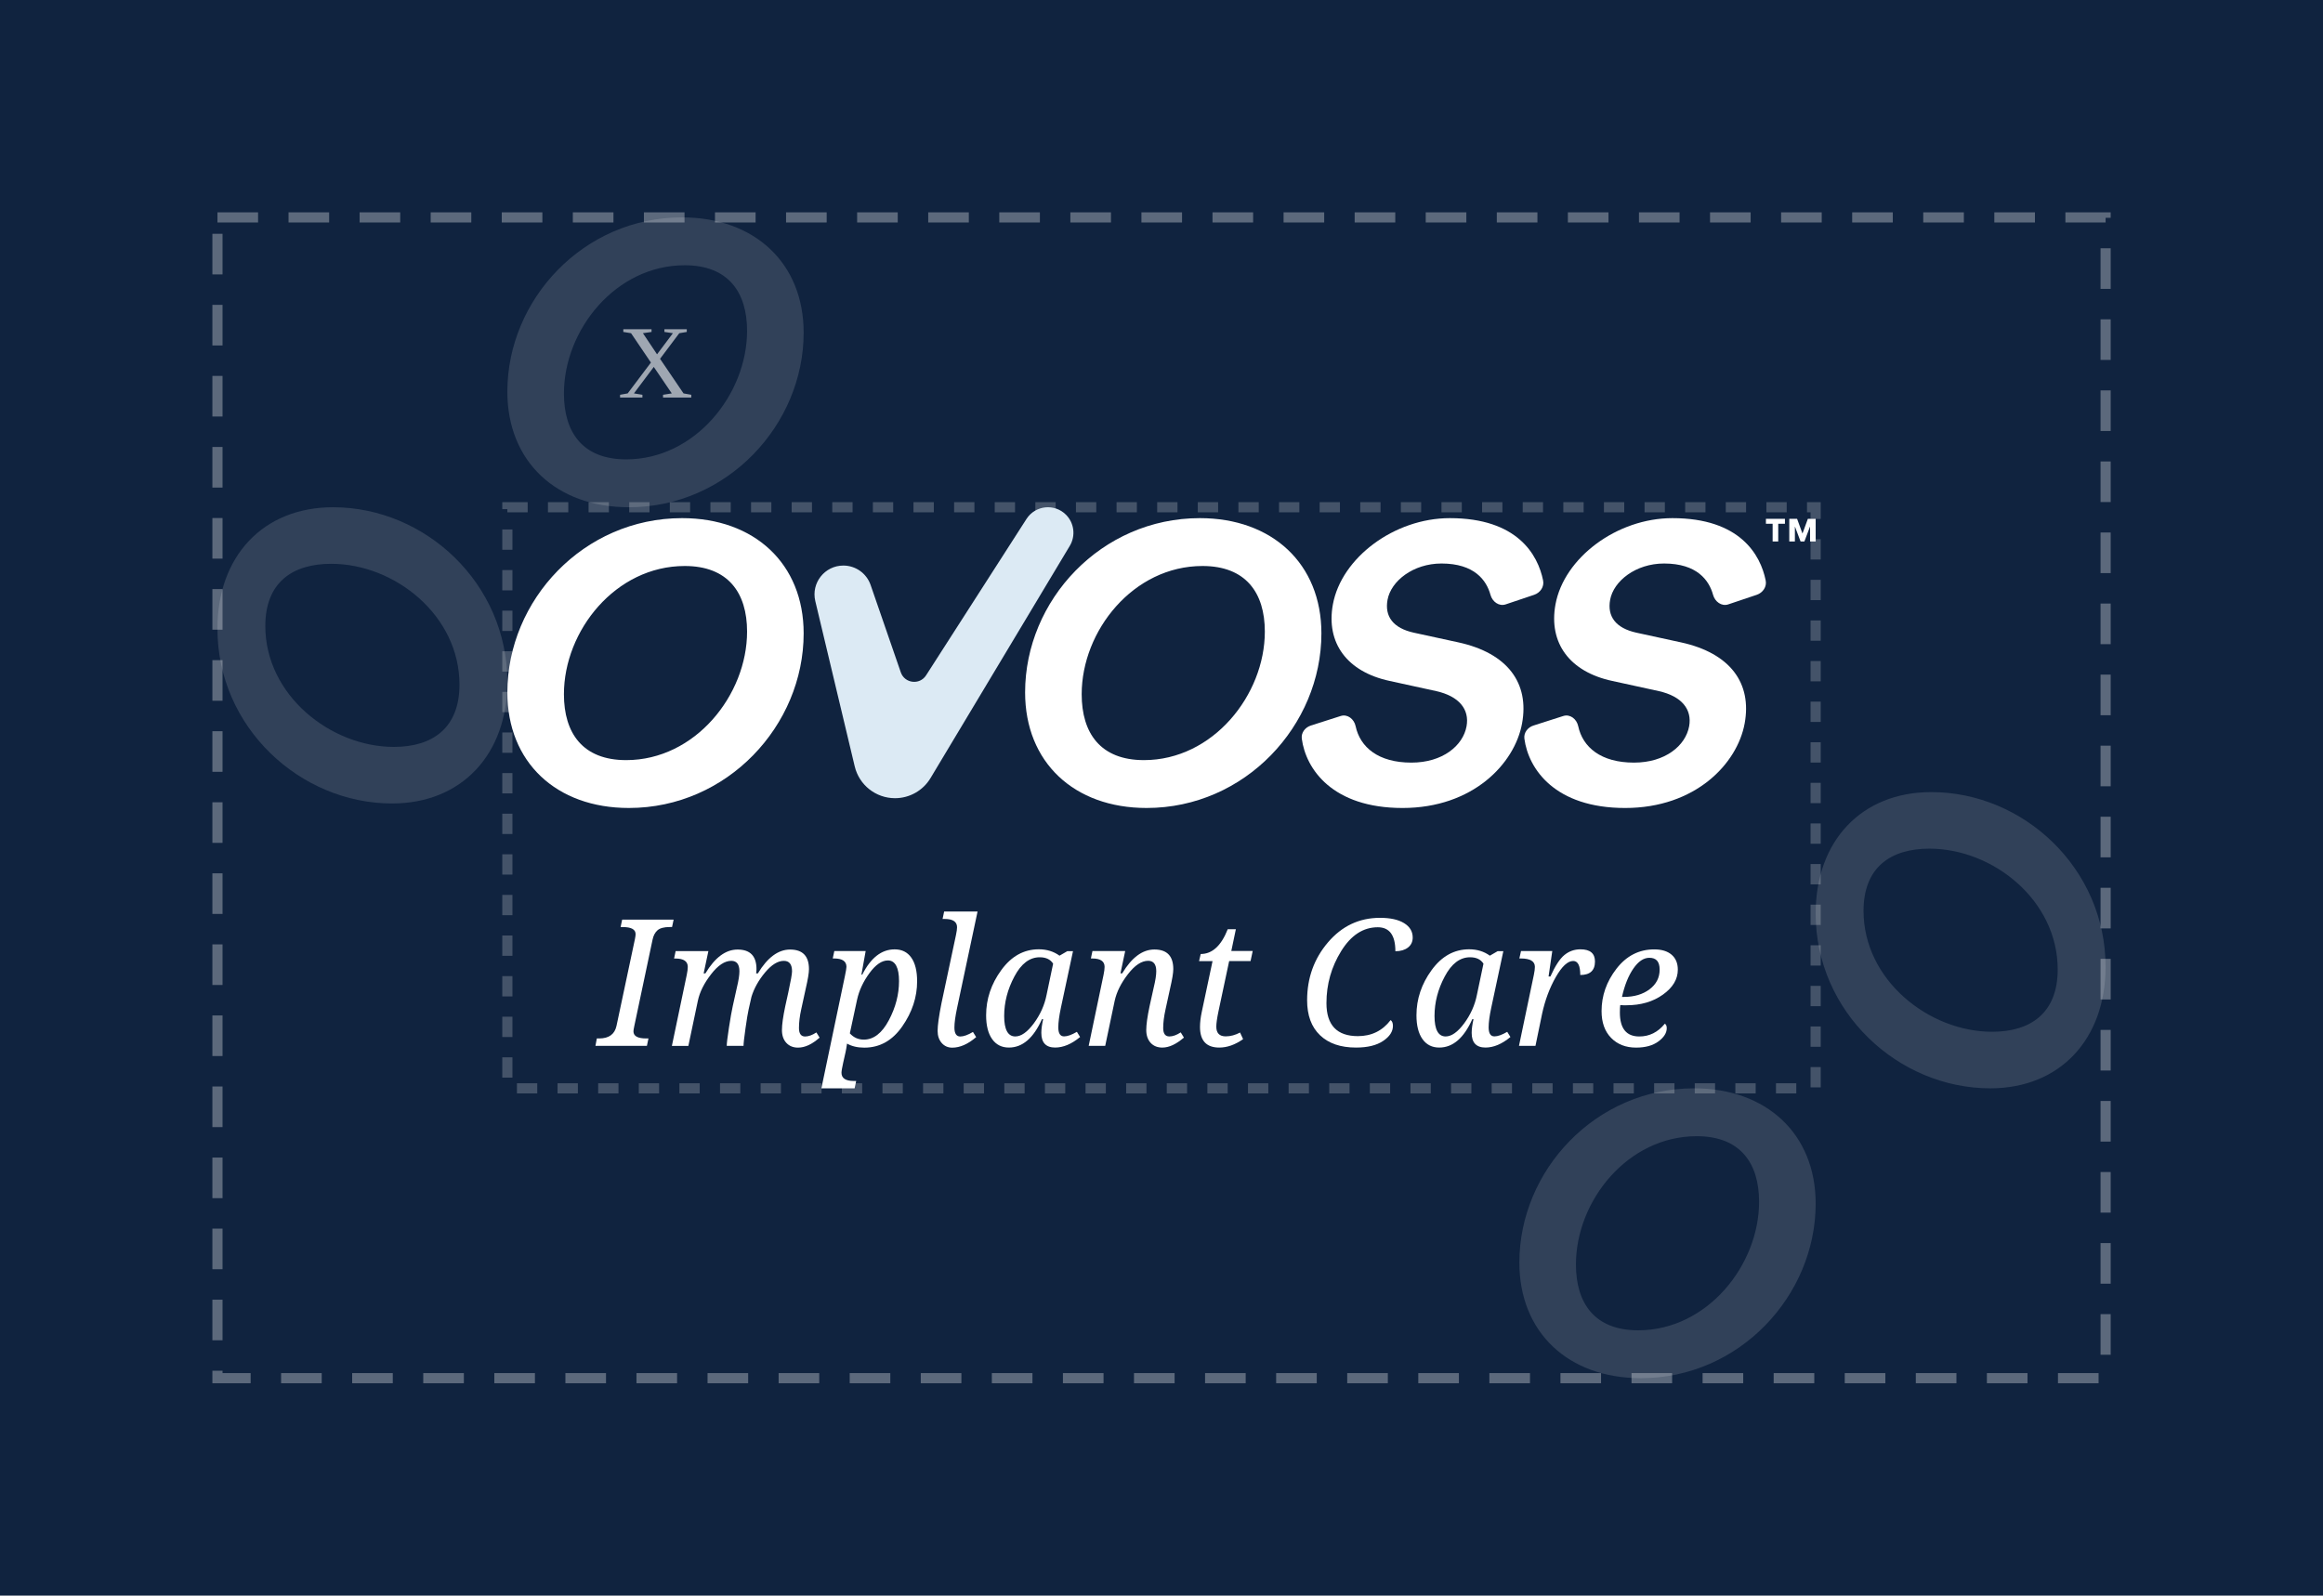
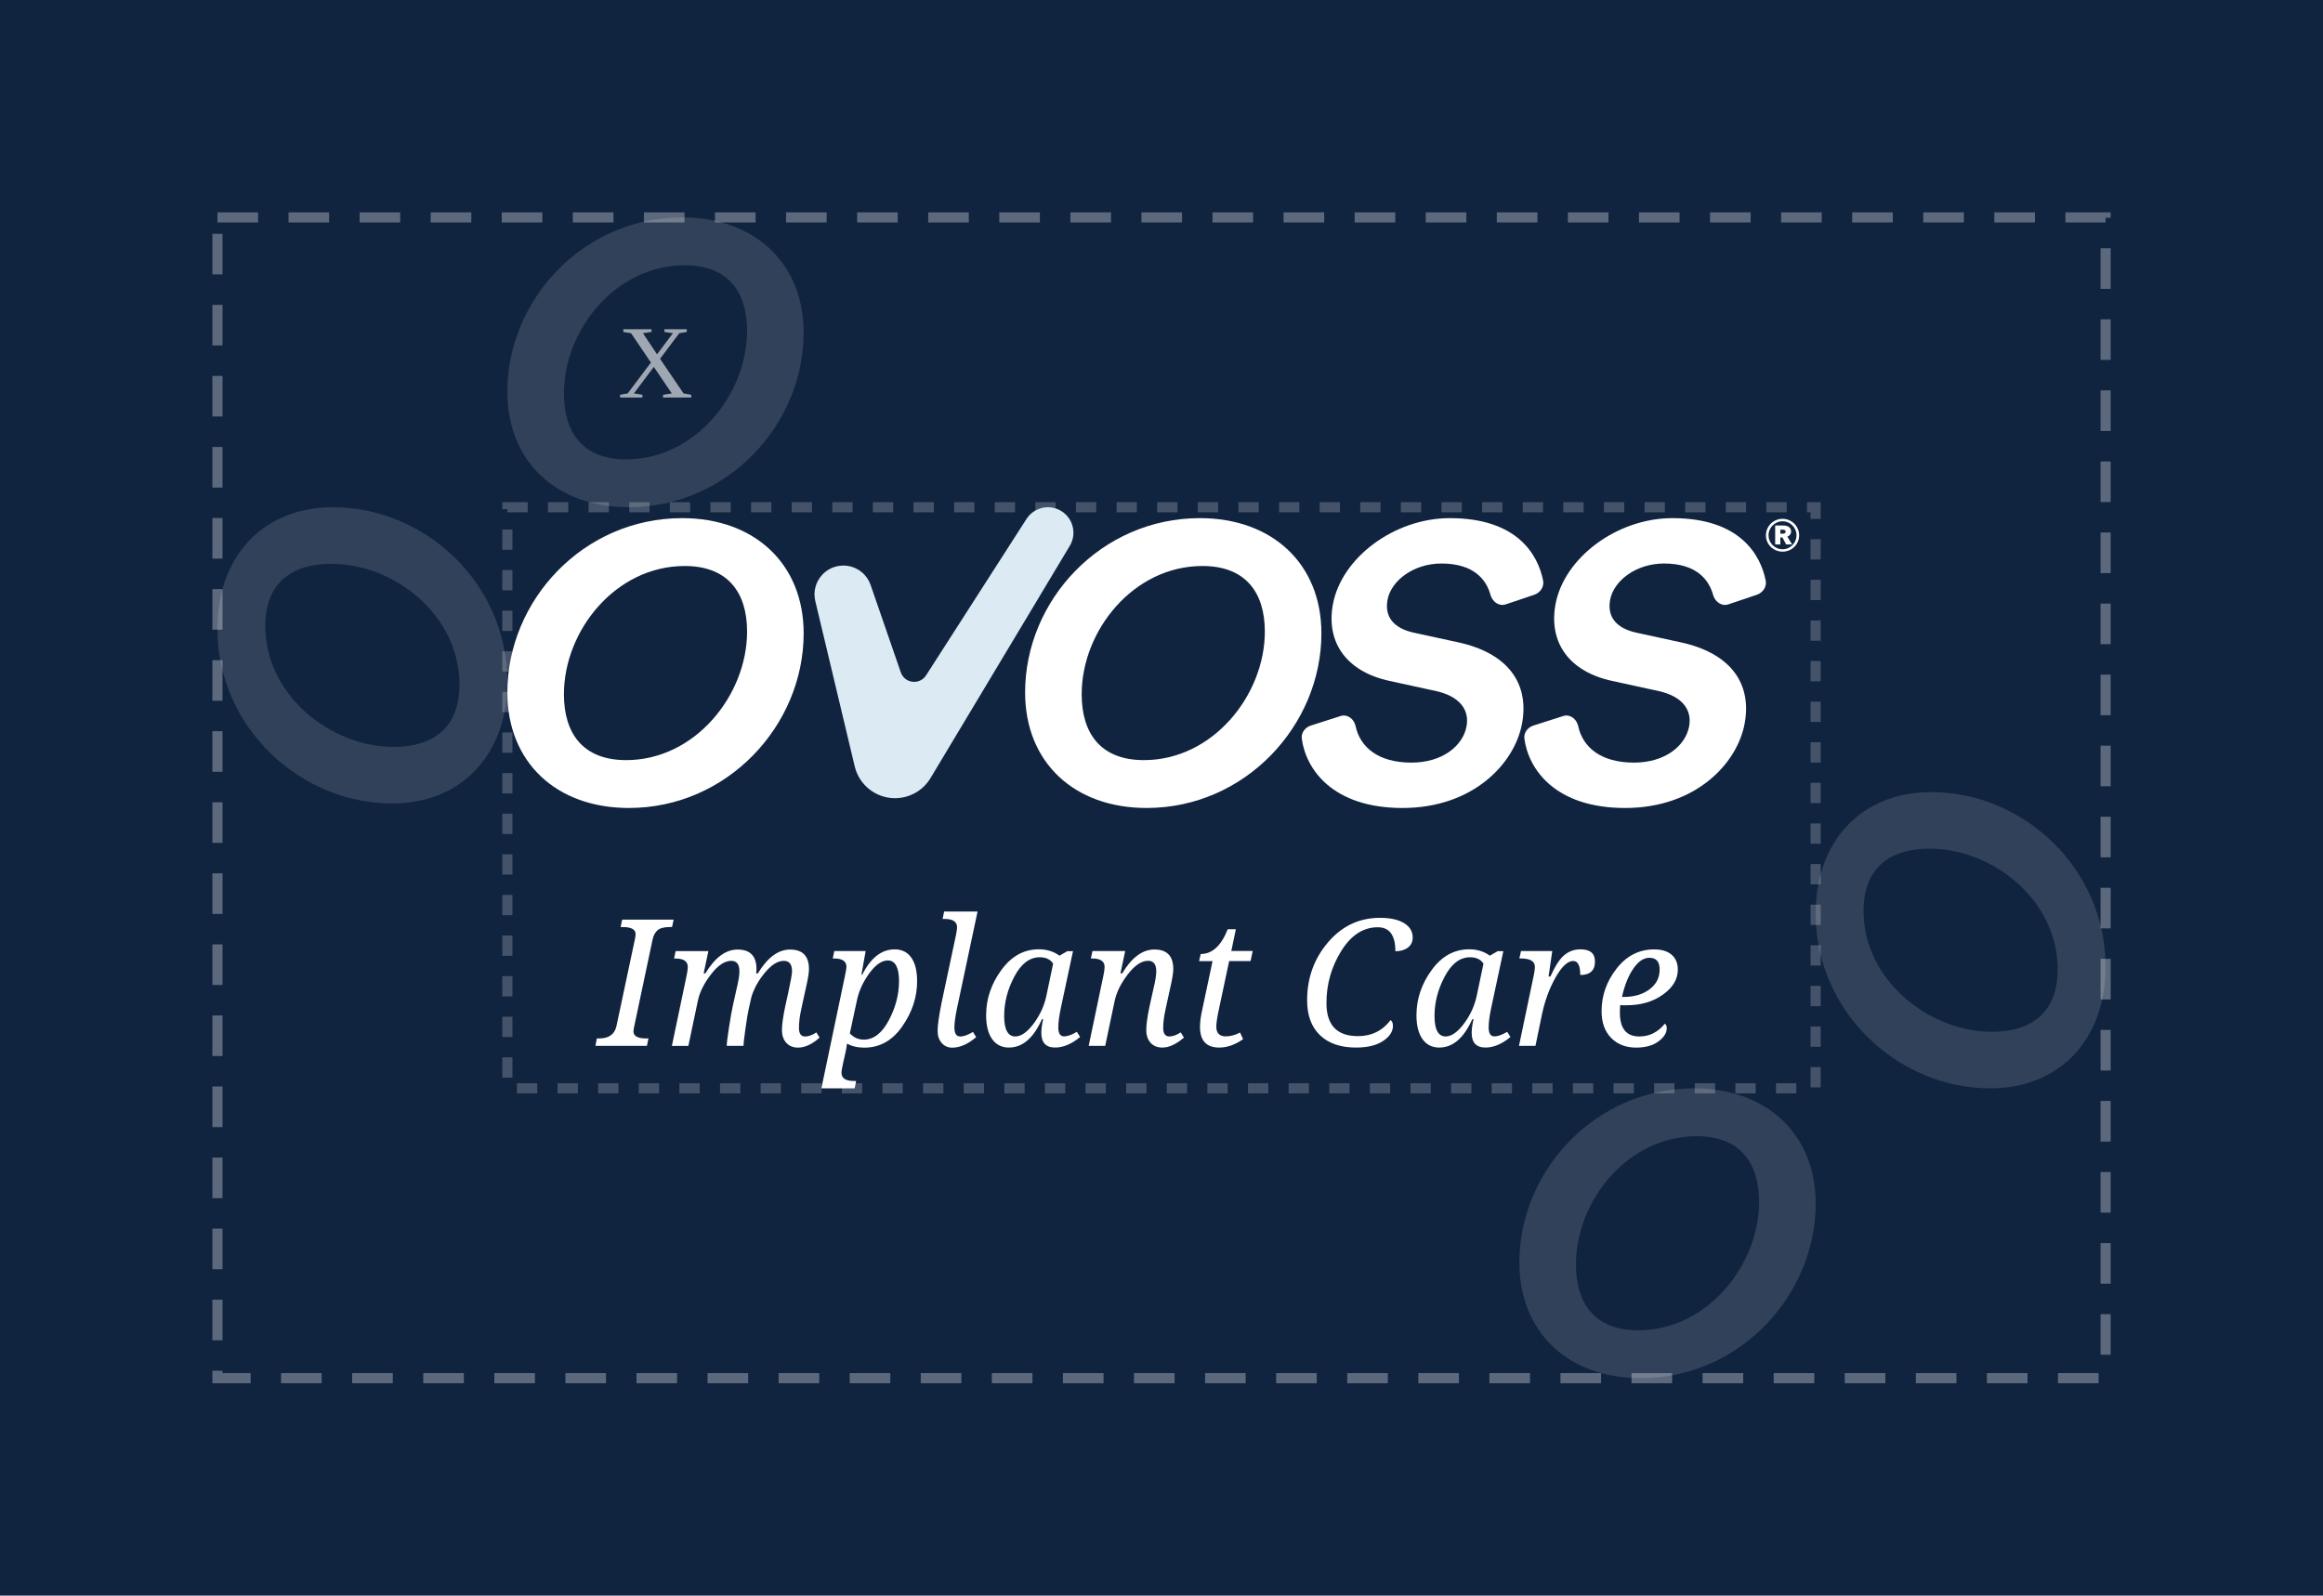
<svg class="diagram" viewBox="-63.46 -63.46 290.56 199.62" role="img" aria-label="Clear space around the implant care">
  <rect x="-63.46" y="-63.46" width="290.56" height="199.62" fill="#10233F" />
  <g fill="#FFFFFF" opacity=".14">
    <path d="M37.061,15.780C37.061,27.295 27.522,37.625 15.195,37.625C6.122,37.625 0.000,31.905 0.000,23.162C0.000,11.637 9.519,1.363 21.857,1.363C30.896,1.363 37.061,7.057 37.061,15.780ZM29.984,15.556C29.984,10.686 27.595,7.351 22.190,7.351C13.533,7.351 7.076,15.449 7.076,23.396C7.076,28.274 9.432,31.637 14.862,31.637C23.495,31.637 29.984,23.480 29.984,15.556Z" transform="translate(0.000,-36.262) scale(1) translate(-0.000,-1.363)" />
    <path d="M37.061,15.780C37.061,27.295 27.522,37.625 15.195,37.625C6.122,37.625 0.000,31.905 0.000,23.162C0.000,11.637 9.519,1.363 21.857,1.363C30.896,1.363 37.061,7.057 37.061,15.780ZM29.984,15.556C29.984,10.686 27.595,7.351 22.190,7.351C13.533,7.351 7.076,15.449 7.076,23.396C7.076,28.274 9.432,31.637 14.862,31.637C23.495,31.637 29.984,23.480 29.984,15.556Z" transform="translate(0.000,0.000) rotate(90) scale(1) translate(-0.000,-1.363)" />
    <path d="M37.061,15.780C37.061,27.295 27.522,37.625 15.195,37.625C6.122,37.625 0.000,31.905 0.000,23.162C0.000,11.637 9.519,1.363 21.857,1.363C30.896,1.363 37.061,7.057 37.061,15.780ZM29.984,15.556C29.984,10.686 27.595,7.351 22.190,7.351C13.533,7.351 7.076,15.449 7.076,23.396C7.076,28.274 9.432,31.637 14.862,31.637C23.495,31.637 29.984,23.480 29.984,15.556Z" transform="translate(126.582,72.699) scale(1) translate(-0.000,-1.363)" />
    <path d="M37.061,15.780C37.061,27.295 27.522,37.625 15.195,37.625C6.122,37.625 0.000,31.905 0.000,23.162C0.000,11.637 9.519,1.363 21.857,1.363C30.896,1.363 37.061,7.057 37.061,15.780ZM29.984,15.556C29.984,10.686 27.595,7.351 22.190,7.351C13.533,7.351 7.076,15.449 7.076,23.396C7.076,28.274 9.432,31.637 14.862,31.637C23.495,31.637 29.984,23.480 29.984,15.556Z" transform="translate(199.905,35.638) rotate(90) scale(1) translate(-0.000,-1.363)" />
  </g>
  <rect x="-36.26" y="-36.26" width="236.17" height="145.22" fill="none" stroke="#FFFFFF" stroke-opacity=".32" stroke-width="1.27" stroke-dasharray="5.08 3.81" />
  <rect x="0" y="0" width="163.64" height="72.70" fill="none" stroke="#FFFFFF" stroke-opacity=".22" stroke-width="1.27" stroke-dasharray="2.54 2.54" />
  <g>
    <g>
      <path fill="#FFFFFF" d="M37.061,15.780C37.061,27.295 27.522,37.625 15.195,37.625C6.122,37.625 0.000,31.905 0.000,23.162C0.000,11.637 9.519,1.363 21.857,1.363C30.896,1.363 37.061,7.057 37.061,15.780ZM29.984,15.556C29.984,10.686 27.595,7.351 22.190,7.351C13.533,7.351 7.076,15.449 7.076,23.396C7.076,28.274 9.432,31.637 14.862,31.637C23.495,31.637 29.984,23.480 29.984,15.556Z" />
      <path fill="#DCEAF4" d="M48.487,36.400L48.487,36.400C46.089,36.400 44.004,34.754 43.448,32.421L38.517,11.741C37.976,9.473 39.696,7.296 42.026,7.296L42.026,7.296C43.565,7.296 44.934,8.272 45.436,9.726L49.210,20.652C49.693,22.049 51.575,22.275 52.373,21.030L64.931,1.467C66.033,-0.250 68.441,-0.505 69.878,0.943L69.878,0.943C70.906,1.978 71.100,3.579 70.350,4.830L52.930,33.884C51.994,35.445 50.307,36.400 48.487,36.400Z" />
      <path fill="#FFFFFF" d="M101.821,15.780C101.821,27.295 92.282,37.625 79.956,37.625C70.883,37.625 64.760,31.905 64.760,23.162C64.760,11.637 74.279,1.363 86.616,1.363C95.654,1.363 101.821,7.058 101.821,15.780ZM94.745,15.556C94.745,10.687 92.353,7.351 86.949,7.351C78.293,7.351 71.837,15.450 71.837,23.396C71.837,28.274 74.192,31.637 79.623,31.637C88.256,31.637 94.745,23.480 94.745,15.556Z" />
      <path fill="#FFFFFF" d="M106.097,27.380C106.663,30.032 108.943,31.949 113.076,31.949C116.995,31.949 119.531,29.821 119.974,27.409C120.365,25.281 119.036,23.647 116.198,23.007L110.368,21.733C105.031,20.596 102.371,16.980 103.258,12.151C104.327,6.330 110.930,1.364 117.883,1.364C126.345,1.364 128.904,5.953 129.551,9.162C129.710,9.951 129.194,10.698 128.431,10.955L124.869,12.153C124.028,12.435 123.203,11.814 122.968,10.959C122.470,9.139 120.962,7.040 116.841,7.040C113.289,7.040 110.523,9.238 110.093,11.581C109.715,13.640 110.769,15.128 113.405,15.699L118.952,16.905C125.134,18.254 127.844,22.016 126.919,27.052C125.994,32.088 120.765,37.626 111.967,37.626C103.212,37.626 99.871,32.770 99.368,28.955C99.269,28.206 99.787,27.538 100.506,27.309L104.234,26.118C105.089,25.845 105.910,26.502 106.097,27.380Z" />
      <path fill="#FFFFFF" d="M133.939,27.380C134.505,30.032 136.785,31.949 140.918,31.949C144.837,31.949 147.373,29.821 147.816,27.409C148.207,25.281 146.878,23.647 144.039,23.007L138.210,21.733C132.873,20.596 130.213,16.980 131.100,12.151C132.169,6.330 138.772,1.364 145.725,1.364C154.187,1.364 156.745,5.953 157.392,9.162C157.552,9.951 157.036,10.698 156.273,10.955L152.711,12.153C151.870,12.435 151.044,11.814 150.810,10.959C150.312,9.139 148.804,7.040 144.682,7.040C141.130,7.040 138.365,9.238 137.935,11.581C137.557,13.640 138.611,15.128 141.247,15.699L146.794,16.905C152.976,18.254 155.686,22.016 154.761,27.052C153.836,32.088 148.607,37.626 139.809,37.626C131.053,37.626 127.712,32.770 127.210,28.955C127.111,28.206 127.629,27.538 128.348,27.309L132.076,26.118C132.931,25.845 133.752,26.502 133.939,27.380Z" />
-       <path fill="#FFFFFF" d="M158.260,2.067L157.421,2.067L157.421,1.448L159.800,1.448L159.800,2.067L158.961,2.067L158.961,4.281L158.260,4.281L158.260,2.067L158.260,2.067ZM160.343,1.448L161.319,1.448L161.993,3.290L162.667,1.448L163.643,1.448L163.643,4.280L162.942,4.280L162.942,2.438L162.928,2.438L162.234,4.280L161.753,4.280L161.059,2.438L161.045,2.438L161.045,4.280L160.343,4.280L160.343,1.448L160.343,1.448Z" />
+       <path fill="#FFFFFF" d="M161.574 3.516Q161.574 3.944 161.410 4.317Q161.246 4.691 160.969 4.964Q160.691 5.237 160.313 5.396Q159.935 5.556 159.507 5.556Q159.079 5.556 158.696 5.396Q158.314 5.237 158.031 4.964Q157.749 4.691 157.585 4.317Q157.421 3.944 157.421 3.516Q157.421 3.087 157.585 2.710Q157.749 2.332 158.031 2.054Q158.314 1.776 158.696 1.612Q159.079 1.448 159.507 1.448Q159.935 1.448 160.313 1.612Q160.691 1.776 160.969 2.054Q161.246 2.332 161.410 2.710Q161.574 3.087 161.574 3.516ZM161.246 3.516Q161.246 3.151 161.110 2.832Q160.973 2.514 160.736 2.272Q160.500 2.031 160.185 1.894Q159.871 1.758 159.507 1.758Q159.142 1.758 158.824 1.894Q158.505 2.031 158.264 2.272Q158.022 2.514 157.886 2.832Q157.749 3.151 157.749 3.516Q157.749 3.871 157.886 4.190Q158.022 4.508 158.264 4.745Q158.505 4.982 158.824 5.119Q159.142 5.255 159.507 5.255Q159.871 5.255 160.185 5.119Q160.500 4.982 160.736 4.745Q160.973 4.508 161.110 4.190Q161.246 3.871 161.246 3.516ZM159.944 4.654 159.489 3.780H159.224V4.654H158.578V2.286H159.598Q159.771 2.286 159.944 2.322Q160.117 2.359 160.258 2.445Q160.399 2.532 160.486 2.678Q160.572 2.823 160.572 3.033Q160.572 3.270 160.440 3.438Q160.308 3.607 160.099 3.680L160.700 4.654ZM159.889 3.042Q159.889 2.924 159.785 2.869Q159.680 2.814 159.571 2.814H159.224V3.306H159.571Q159.698 3.306 159.794 3.233Q159.889 3.160 159.889 3.042Z" />
      <path fill="#FFFFFF" d="M144.787,64.621C144.938,64.716 145.016,64.900 145.016,65.174C145.016,65.766 144.670,66.319 143.971,66.833C143.278,67.347 142.345,67.604 141.177,67.604C139.886,67.604 138.847,67.196 138.054,66.386C137.261,65.570 136.864,64.458 136.864,63.039C136.864,61.111 137.484,59.340 138.730,57.731C139.976,56.122 141.552,55.317 143.451,55.317C144.390,55.317 145.110,55.540 145.630,55.987C146.144,56.434 146.401,57.054 146.401,57.853C146.401,59.049 145.781,60.088 144.535,60.976C143.295,61.864 141.775,62.306 139.981,62.306L139.601,62.306C139.472,62.306 139.338,62.300 139.199,62.284C139.171,62.485 139.154,62.798 139.154,63.211C139.154,65.211 139.964,66.211 141.584,66.211C142.847,66.211 143.908,65.680 144.769,64.624L144.787,64.621ZM139.417,61.263L139.635,61.263C140.937,61.263 142.015,60.945 142.859,60.313C143.703,59.682 144.127,58.860 144.127,57.849C144.127,56.838 143.697,56.368 142.842,56.368C142.127,56.368 141.462,56.815 140.842,57.715C140.222,58.609 139.747,59.794 139.417,61.263L139.417,61.263Z" />
      <path fill="#FFFFFF" d="M134.199,58.514C134.199,57.346 133.903,56.765 133.311,56.765C132.629,56.765 131.903,57.441 131.132,58.788C130.367,60.135 129.797,61.660 129.428,63.358L128.596,67.386L126.534,67.386L128.395,58.497C128.479,58.089 128.524,57.754 128.524,57.502C128.524,56.804 127.937,56.452 126.764,56.452L126.580,56.452L126.787,55.525L130.698,55.525L130.234,58.710L130.463,58.710C131.055,57.391 131.636,56.497 132.212,56.023C132.787,55.548 133.458,55.308 134.223,55.308C135.435,55.308 136.039,55.816 136.039,56.833C136.039,57.956 135.424,58.520 134.201,58.520L134.201,58.514L134.199,58.514Z" />
      <path fill="#FFFFFF" d="M120.835,64.045L120.695,64.045C119.639,66.414 118.259,67.598 116.561,67.598C115.661,67.598 114.963,67.246 114.460,66.536C113.957,65.826 113.711,64.832 113.711,63.558C113.711,61.530 114.342,59.641 115.605,57.909C116.868,56.171 118.432,55.305 120.298,55.305C121.298,55.305 122.164,55.573 122.890,56.104L123.862,55.540L124.577,55.540L123.063,62.624C122.845,63.641 122.739,64.457 122.739,65.077C122.739,65.826 122.979,66.200 123.465,66.200C123.884,66.200 124.415,66.010 125.063,65.630L125.465,66.278C124.409,67.155 123.364,67.597 122.342,67.597C121.191,67.597 120.616,66.982 120.616,65.759C120.616,65.290 120.694,64.720 120.845,64.044L120.835,64.044L120.835,64.045ZM122.092,57.101C121.751,56.570 121.198,56.302 120.416,56.302C119.153,56.302 118.097,57.101 117.248,58.704C116.393,60.308 115.969,61.956 115.969,63.649C115.969,65.342 116.433,66.208 117.360,66.208C118.092,66.208 118.863,65.666 119.673,64.577C120.478,63.488 121.014,62.303 121.271,61.012L122.092,57.101L122.092,57.101Z" />
      <path fill="#FFFFFF" d="M110.476,64.157C110.672,64.297 110.767,64.537 110.767,64.889C110.767,65.593 110.359,66.224 109.538,66.772C108.717,67.325 107.588,67.599 106.147,67.599C104.225,67.599 102.722,67.085 101.649,66.057C100.571,65.029 100.034,63.571 100.034,61.682C100.034,58.888 100.906,56.469 102.649,54.430C104.392,52.391 106.560,51.368 109.152,51.368C110.443,51.368 111.448,51.591 112.163,52.033C112.884,52.474 113.241,53.078 113.241,53.832C113.241,54.357 113.045,54.776 112.649,55.084C112.252,55.391 111.727,55.548 111.073,55.548C111.073,53.548 110.341,52.548 108.872,52.548C107.051,52.548 105.525,53.543 104.296,55.526C103.067,57.509 102.452,59.677 102.452,62.035C102.452,64.795 103.765,66.169 106.385,66.169C108.089,66.169 109.458,65.499 110.480,64.158L110.476,64.158L110.476,64.157Z" />
      <path fill="#FFFFFF" d="M91.647,65.722L92.027,66.543C91.032,67.247 90.038,67.599 89.043,67.599C87.439,67.599 86.635,66.739 86.635,65.018C86.635,64.465 86.708,63.845 86.853,63.157L88.205,56.782L86.518,56.782L86.725,55.894C88.166,55.894 89.289,54.860 90.105,52.793L91.122,52.793L90.552,55.514L93.228,55.514L92.960,56.777L90.284,56.777L88.943,63.085C88.764,63.934 88.675,64.571 88.675,64.985C88.675,65.790 89.066,66.197 89.854,66.197C90.452,66.197 91.055,66.035 91.659,65.711L91.647,65.722Z" />
      <path fill="#FFFFFF" d="M74.774,67.387L72.712,67.387L74.573,58.498C74.657,58.090 74.702,57.755 74.702,57.503C74.702,56.805 74.188,56.453 73.160,56.453L72.987,56.453L73.183,55.526L77.278,55.526L76.686,58.314L76.904,58.314C78.100,56.325 79.441,55.330 80.932,55.330C82.508,55.330 83.295,56.146 83.295,57.783C83.295,58.252 83.161,59.062 82.893,60.213L82.323,62.828C82.127,63.716 82.032,64.487 82.032,65.152C82.032,65.856 82.289,66.208 82.809,66.208C83.234,66.208 83.703,66.040 84.223,65.700L84.625,66.348C83.658,67.186 82.759,67.600 81.926,67.600C81.311,67.600 80.825,67.404 80.462,67.008C80.099,66.611 79.914,66.075 79.914,65.399C79.914,64.723 80.054,63.723 80.333,62.404L80.841,60.113C81.059,59.219 81.165,58.532 81.165,58.051C81.165,57.179 80.824,56.744 80.148,56.744C79.327,56.744 78.489,57.297 77.628,58.409C76.768,59.521 76.214,60.622 75.969,61.728L74.779,67.388L74.774,67.387Z" />
      <path fill="#FFFFFF" d="M67.008,64.045L66.868,64.045C65.812,66.414 64.432,67.598 62.734,67.598C61.834,67.598 61.136,67.246 60.633,66.536C60.130,65.826 59.884,64.832 59.884,63.558C59.884,61.530 60.515,59.641 61.778,57.909C63.041,56.171 64.605,55.305 66.471,55.305C67.471,55.305 68.337,55.573 69.063,56.104L70.035,55.540L70.750,55.540L69.236,62.624C69.018,63.641 68.912,64.457 68.912,65.077C68.912,65.826 69.152,66.200 69.638,66.200C70.057,66.200 70.588,66.010 71.236,65.630L71.638,66.278C70.582,67.155 69.537,67.597 68.515,67.597C67.364,67.597 66.789,66.982 66.789,65.759C66.789,65.290 66.867,64.720 67.018,64.044L67.008,64.044L67.008,64.045ZM68.265,57.101C67.924,56.570 67.371,56.302 66.589,56.302C65.326,56.302 64.270,57.101 63.421,58.704C62.566,60.308 62.142,61.956 62.142,63.649C62.142,65.342 62.606,66.208 63.533,66.208C64.265,66.208 65.036,65.666 65.846,64.577C66.651,63.488 67.187,62.303 67.444,61.012L68.265,57.101Z" />
      <path fill="#FFFFFF" d="M54.437,51.508L54.633,50.581L58.812,50.581L56.253,62.638C56.030,63.688 55.918,64.504 55.918,65.091C55.918,65.840 56.164,66.214 56.650,66.214C57.075,66.214 57.605,66.024 58.237,65.644L58.639,66.292C57.617,67.169 56.616,67.611 55.644,67.611C55.113,67.611 54.672,67.415 54.331,67.030C53.990,66.639 53.817,66.136 53.817,65.516C53.817,64.818 53.979,63.655 54.303,62.035L56.108,53.543C56.203,53.102 56.248,52.772 56.248,52.548C56.248,51.855 55.728,51.509 54.695,51.509L54.437,51.508Z" />
      <path fill="#FFFFFF" d="M43.632,71.772L43.436,72.699L39.279,72.699L42.218,58.670C42.347,58.050 42.414,57.664 42.414,57.502C42.414,56.804 41.900,56.452 40.872,56.452L40.699,56.452L40.895,55.525L44.817,55.525L44.286,58.475L44.392,58.475C45.459,56.363 46.806,55.313 48.443,55.313C49.343,55.313 50.035,55.654 50.521,56.341C51.007,57.023 51.253,58.017 51.253,59.313C51.253,61.291 50.633,63.174 49.398,64.945C48.163,66.722 46.582,67.610 44.649,67.610C43.805,67.610 43.085,67.442 42.487,67.102C42.420,67.577 42.358,67.934 42.303,68.169L42.000,69.521C41.866,70.136 41.793,70.543 41.793,70.750C41.793,71.432 42.307,71.778 43.335,71.778L43.626,71.778L43.632,71.772ZM42.833,65.817C43.308,66.342 43.889,66.605 44.582,66.605C45.811,66.605 46.856,65.800 47.711,64.191C48.566,62.582 48.990,60.945 48.990,59.280C48.990,57.615 48.526,56.699 47.599,56.699C46.834,56.699 46.063,57.230 45.286,58.291C44.509,59.353 43.995,60.459 43.744,61.604L42.839,65.817L42.833,65.817L42.833,65.817Z" />
      <path fill="#FFFFFF" d="M29.546,67.387L27.440,67.387C27.440,67.057 27.535,66.292 27.719,65.091C27.903,63.890 28.065,62.996 28.194,62.409L28.702,60.118C28.920,59.224 29.026,58.537 29.026,58.056C29.026,57.184 28.685,56.749 28.009,56.749C27.188,56.749 26.344,57.308 25.478,58.431C24.612,59.548 24.059,60.649 23.830,61.733L22.640,67.393L20.578,67.393L22.439,58.504C22.523,58.096 22.568,57.761 22.568,57.509C22.568,56.811 22.054,56.459 21.026,56.459L20.853,56.459L21.049,55.532L25.144,55.532L24.552,58.320L24.770,58.320C25.966,56.331 27.307,55.336 28.798,55.336C30.374,55.336 31.161,56.152 31.161,57.789C31.161,57.968 31.144,58.147 31.116,58.320L31.334,58.320C32.535,56.331 33.882,55.336 35.362,55.336C36.938,55.336 37.725,56.152 37.725,57.789C37.725,58.258 37.591,59.068 37.323,60.219L36.753,62.834C36.563,63.689 36.474,64.465 36.474,65.158C36.474,65.851 36.731,66.214 37.239,66.214C37.664,66.214 38.133,66.046 38.653,65.706L39.055,66.354C38.116,67.192 37.217,67.606 36.356,67.606C35.753,67.606 35.267,67.410 34.898,67.014C34.529,66.617 34.345,66.081 34.345,65.405C34.345,64.729 34.485,63.729 34.764,62.410L35.144,60.684C35.451,59.265 35.608,58.388 35.608,58.058C35.608,57.186 35.267,56.751 34.580,56.751C33.826,56.751 33.044,57.237 32.233,58.204C31.428,59.171 30.859,60.187 30.535,61.243L30.177,62.830C30.082,63.232 29.954,64.020 29.786,65.193C29.618,66.366 29.540,67.098 29.540,67.383L29.546,67.387Z" />
      <path fill="#FFFFFF" d="M20.797,51.592L20.601,52.519L20.310,52.519C19.606,52.519 19.098,52.653 18.785,52.921C18.478,53.189 18.265,53.586 18.159,54.111L15.868,64.956C15.801,65.263 15.773,65.470 15.773,65.571C15.773,66.163 16.304,66.459 17.371,66.459L17.650,66.459L17.454,67.386L11.018,67.386L11.191,66.459L11.482,66.459C12.706,66.459 13.432,65.928 13.655,64.872L15.957,54.027C16.013,53.753 16.041,53.547 16.041,53.412C16.041,52.820 15.510,52.524 14.443,52.524L14.164,52.524L14.360,51.597L20.796,51.597L20.797,51.592Z" />
    </g>
  </g>
  <text x="18.53" y="-18.13" text-anchor="middle" dominant-baseline="central" font-size="13.05" fill="#FFFFFF" fill-opacity=".6">X</text>
</svg>
